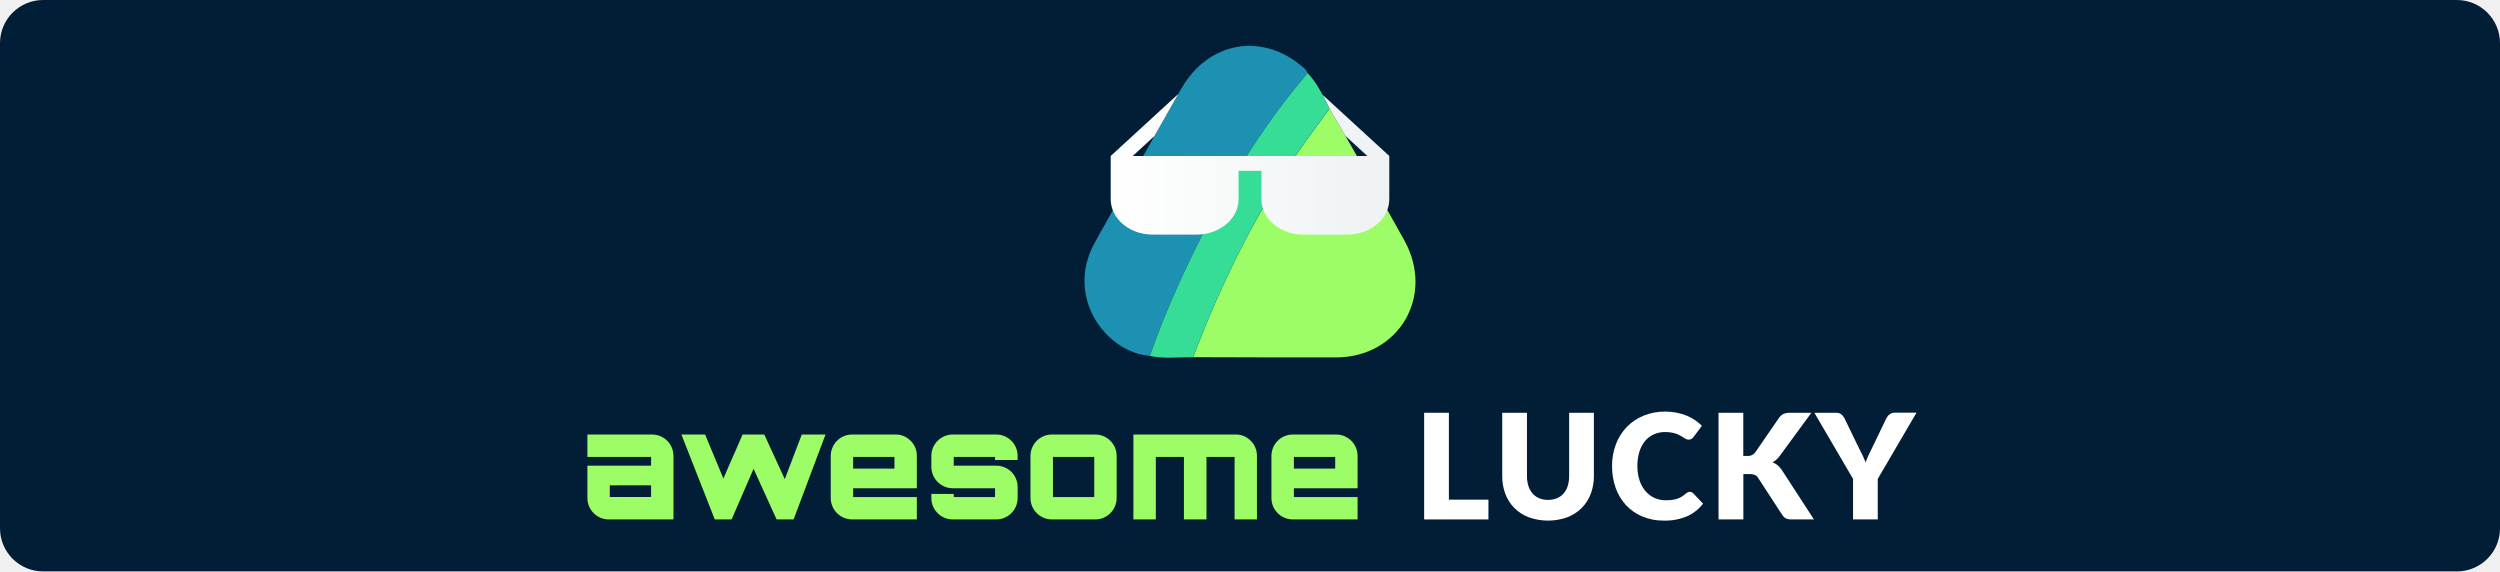
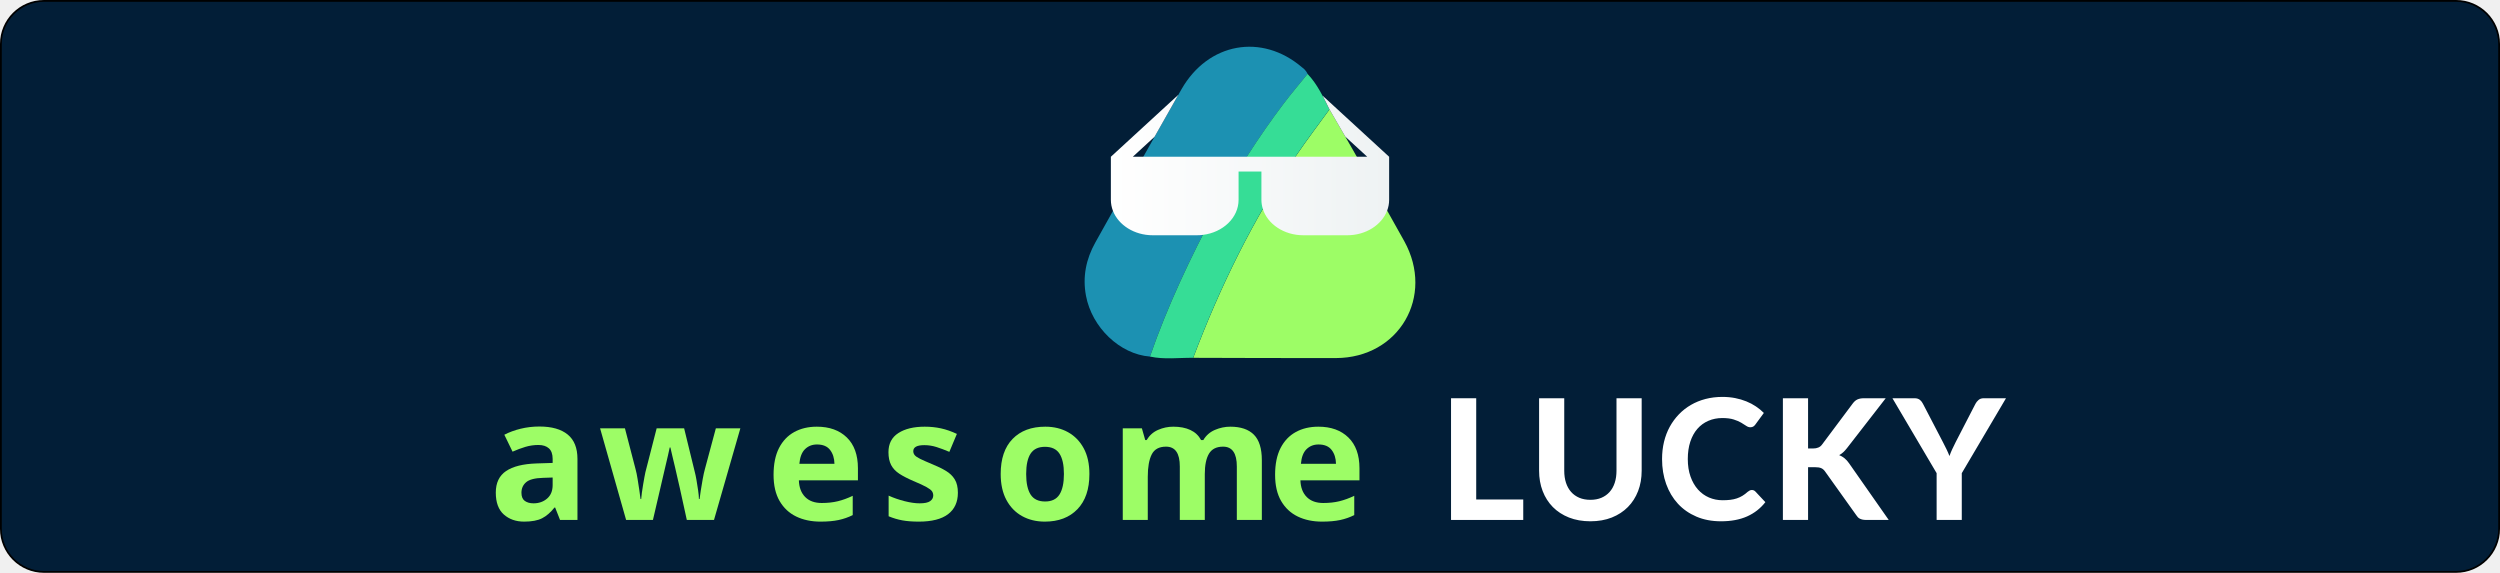
- <svg xmlns="http://www.w3.org/2000/svg" viewBox="0 0 1400 320">
+ <svg xmlns="http://www.w3.org/2000/svg" viewBox="0 0 1401 321">
  <defs>
-     <style>.cls-1{fill:#021e37;}.cls-2{fill:#9dfd66;}.cls-3{fill:#fff;}.cls-4{fill:#1c91b2;}.cls-5{fill:#36dd96;}.cls-6{fill:url(#linear-gradient);}</style>
-     <linearGradient id="linear-gradient" x1="622" y1="92" x2="778" y2="92" gradientUnits="userSpaceOnUse">
+     <style>.cls-1{fill:#021e37;stroke:#000;stroke-linejoin:round;}.cls-2{font-size:94px;font-family:Orbitron-Black, Orbitron;font-weight:800;letter-spacing:-0.04em;}.cls-12,.cls-2{fill:#9dfd66;}.cls-3{letter-spacing:-0.05em;}.cls-4{letter-spacing:-0.01em;}.cls-5{letter-spacing:-0.02em;}.cls-6{letter-spacing:0em;}.cls-7{letter-spacing:-0.04em;}.cls-10,.cls-11,.cls-8,.cls-9{fill:#fff;}.cls-8{letter-spacing:0em;}.cls-10,.cls-11,.cls-9{font-family:Lato-ExtraBold, Lato;}.cls-9{letter-spacing:0.01em;}.cls-10{letter-spacing:0.02em;}.cls-11{letter-spacing:-0.02em;}.cls-13{fill:#1c91b2;}.cls-14{fill:#36dd96;}.cls-15{fill:url(#linear-gradient);}</style>
+     <linearGradient id="linear-gradient" x1="622.5" y1="92.5" x2="778.5" y2="92.5" gradientUnits="userSpaceOnUse">
      <stop offset="0" stop-color="#fff" />
      <stop offset="1" stop-color="#eef2f3" />
    </linearGradient>
  </defs>
  <g id="Layer_2" data-name="Layer 2">
-     <g id="Layer_1-2" data-name="Layer 1">
-       <rect class="cls-1" width="1400" height="320" rx="24.16" />
-     </g>
    <g id="Layer_4" data-name="Layer 4">
-       <path class="cls-2" d="M365.26,243.33a12,12,0,0,1,11.89,11.88v35.67H340.83A12,12,0,0,1,328.94,279V260.79h35.67v-4.92H328.94V243.33Zm-.65,35v-6.56H341.48v6.56Z" />
-       <path class="cls-2" d="M449,243.33h13.29l-17.88,47.55h-9.51L422,262.51l-12.3,28.37h-9.43l-18.69-47.55h13.28L405.11,268l3.53-8.2c.54-1.26,1.68-3.83,3.4-7.71s3-6.81,3.81-8.77H428l11.48,25Z" />
-       <path class="cls-2" d="M501.54,243.33a11.37,11.37,0,0,1,8.41,3.52,11.5,11.5,0,0,1,3.48,8.36v18.21H477.76v4.92h35.67v12.54H477.11A12,12,0,0,1,465.22,279V255.21a12,12,0,0,1,11.89-11.88Zm-23.78,19.1h23.13v-6.56H477.76Z" />
-       <path class="cls-2" d="M569.85,255.21v2.38H557.22v-1.72H534.1v4.92h23.78a11.9,11.9,0,0,1,12,11.89V279a12,12,0,0,1-12,11.88H533.44A12,12,0,0,1,521.55,279v-2.38H534.1v1.72h23.12v-4.92H533.44a12.06,12.06,0,0,1-11.89-11.89v-6.32a12,12,0,0,1,11.89-11.88h24.44a12,12,0,0,1,12,11.88Z" />
-       <path class="cls-2" d="M589,243.33h24.43a12,12,0,0,1,11.89,11.88V279a12,12,0,0,1-11.89,11.88H589A12,12,0,0,1,577.07,279V255.21A12,12,0,0,1,589,243.33Zm.65,12.54v22.47h23.13V255.87Z" />
-       <path class="cls-2" d="M692,243.33a11.37,11.37,0,0,1,8.4,3.52,11.51,11.51,0,0,1,3.49,8.36v35.67H691.37v-35H675.63v35H663v-35H647.26v35H634.71V243.33Z" />
-       <path class="cls-2" d="M748.36,243.33a12,12,0,0,1,11.89,11.88v18.21H724.58v4.92h35.67v12.54H723.93A12,12,0,0,1,712,279V255.21a12,12,0,0,1,11.89-11.88Zm-23.78,19.1h23.13v-6.56H724.58Z" />
-       <path class="cls-3" d="M833.52,279.81v11.07h-36V231.15h13.86v48.66Z" />
-       <path class="cls-3" d="M866.89,279.94a12.82,12.82,0,0,0,5-.92,10.13,10.13,0,0,0,3.71-2.65,11.71,11.71,0,0,0,2.32-4.2,18.46,18.46,0,0,0,.8-5.64V231.15h13.86v35.38a27.64,27.64,0,0,1-1.79,10.09,22.65,22.65,0,0,1-5.1,7.91,23.08,23.08,0,0,1-8.08,5.17,32.15,32.15,0,0,1-21.44,0,23.17,23.17,0,0,1-8.08-5.17,22.32,22.32,0,0,1-5.08-7.91,27.85,27.85,0,0,1-1.76-10.09V231.15h13.85v35.34a18.51,18.51,0,0,0,.8,5.64,12,12,0,0,0,2.32,4.22,10.06,10.06,0,0,0,3.71,2.67A12.82,12.82,0,0,0,866.89,279.94Z" />
-       <path class="cls-3" d="M946.27,275.43a2.83,2.83,0,0,1,1,.18,2.76,2.76,0,0,1,.94.64l5.5,5.78a22.88,22.88,0,0,1-9,7.11,31.64,31.64,0,0,1-12.86,2.4,30.5,30.5,0,0,1-12.19-2.32,26.38,26.38,0,0,1-9.15-6.39,28.22,28.22,0,0,1-5.76-9.68,35.69,35.69,0,0,1-2-12.15,33.6,33.6,0,0,1,2.18-12.28,28.52,28.52,0,0,1,6.11-9.66,27.43,27.43,0,0,1,9.43-6.31,31.4,31.4,0,0,1,12.09-2.26,32.11,32.11,0,0,1,6.34.6,30.15,30.15,0,0,1,5.55,1.64,24.77,24.77,0,0,1,4.76,2.52,24.5,24.5,0,0,1,3.85,3.2l-4.67,6.27a5.87,5.87,0,0,1-1.07,1,2.73,2.73,0,0,1-1.72.48,3,3,0,0,1-1.39-.33c-.44-.22-.91-.49-1.4-.8l-1.62-1a12,12,0,0,0-2.09-1,17,17,0,0,0-2.83-.8,19.16,19.16,0,0,0-3.79-.33,15.37,15.37,0,0,0-6.29,1.27,13.81,13.81,0,0,0-4.92,3.71,17.14,17.14,0,0,0-3.2,6,26.73,26.73,0,0,0-1.13,8.1,24.61,24.61,0,0,0,1.25,8.15,17.87,17.87,0,0,0,3.4,6,14.44,14.44,0,0,0,5,3.71,15,15,0,0,0,6.15,1.27,30.2,30.2,0,0,0,3.44-.18,15.92,15.92,0,0,0,2.91-.62,11.87,11.87,0,0,0,2.54-1.14,15.72,15.72,0,0,0,2.42-1.83,5.23,5.23,0,0,1,1.07-.68A2.9,2.9,0,0,1,946.27,275.43Z" />
-       <path class="cls-3" d="M976.24,255.34h2.21a5,5,0,0,0,4.43-1.93l13.45-19.52a6.66,6.66,0,0,1,2.56-2.15,8.78,8.78,0,0,1,3.42-.59h12.06L996.66,255.3a12.29,12.29,0,0,1-4.06,3.61,10.11,10.11,0,0,1,2.83,1.59,12.25,12.25,0,0,1,2.37,2.67l18,27.71h-12.38a10.77,10.77,0,0,1-2-.16,5.14,5.14,0,0,1-1.45-.49,4.34,4.34,0,0,1-1.07-.8,7.52,7.52,0,0,1-.86-1.09l-13.53-20.78a4,4,0,0,0-1.87-1.62,7.94,7.94,0,0,0-3-.48h-3.36v25.42H962.38V231.15h13.86Z" />
-       <path class="cls-3" d="M1051.55,268.17v22.71H1037.7V268.17l-21.65-37h12.22a4.44,4.44,0,0,1,2.85.84,7,7,0,0,1,1.74,2.15l8.44,17.39c.71,1.36,1.36,2.64,1.93,3.83s1.08,2.36,1.52,3.5q.62-1.75,1.41-3.54c.54-1.19,1.16-2.46,1.87-3.79l8.36-17.39a8.06,8.06,0,0,1,.7-1.06,5.18,5.18,0,0,1,1-1,4.5,4.5,0,0,1,2.85-1h12.3Z" />
-       <path class="cls-2" d="M744.55,60.83c4.33,7.48,8.74,14.92,13,22.44,9.67,17.09,19.36,34.18,28.89,51.36,17.17,31-2.94,65.43-38.26,65.53-26.67.07-53.33-.08-80-.14,15.08-39.91,33.72-78,57.74-113.38C731.88,77.87,738.32,69.42,744.55,60.83Z" />
-       <path class="cls-4" d="M643.93,199.32c-16.88-1.29-32.54-16.33-35.85-34.1-2-10.67.07-20.57,5.25-29.85,16-28.65,32-57.3,48.25-85.8,14.95-26.21,45-31.6,67.51-12.39a9.49,9.49,0,0,1,3.2,3.74c-4.48,5.55-9.11,11-13.41,16.67a448.43,448.43,0,0,0-38,59.55C666.69,143.7,653.81,170.84,643.93,199.32Z" />
-       <path class="cls-5" d="M643.93,199.32c9.88-28.48,22.76-55.62,36.91-82.18a448.43,448.43,0,0,1,38-59.55c4.3-5.68,8.93-11.12,13.41-16.67,5.51,5.76,8.78,12.9,12.25,19.91-6.22,8.59-12.66,17-18.62,25.81C701.9,122,683.26,160.11,668.18,200,660.09,199.93,652,201.07,643.93,199.32Z" />
-       <path class="cls-6" d="M740.66,53.09c1.35,2.55,2.6,5.15,3.88,7.74q-1.54,2.13,0,0,4.41,7.62,8.84,15.22l12.32,11.3H634.32l12.19-11.19q6.65-11.77,13.33-23.53L622,87.35h0v24.18a17.09,17.09,0,0,0,1.18,6.21c3.09,7.9,11.92,13.63,22.29,13.63h24.66a27.11,27.11,0,0,0,3.4-.21c11.33-1.39,20.07-9.67,20.07-19.63V95.64h12.8v15.89a17,17,0,0,0,.79,5.09c2.66,8.48,11.82,14.75,22.68,14.75h24.66c10.45,0,19.33-5.81,22.36-13.81a17,17,0,0,0,1.11-6V87.35Z" />
+       <rect class="cls-1" x="0.5" y="0.5" width="1400" height="320" rx="24.16" />
+       <text class="cls-2" transform="translate(273.89 291.38)">a<tspan class="cls-3" x="61.47" y="0">w</tspan>
+         <tspan class="cls-4" x="155.38" y="0">e</tspan>
+         <tspan class="cls-5" x="219.77" y="0">s</tspan>
+         <tspan class="cls-6" x="282.66" y="0">o</tspan>
+         <tspan class="cls-7" x="347.98" y="0">m</tspan>
+         <tspan class="cls-6" x="436.44" y="0">e</tspan>
+         <tspan class="cls-8" x="501.77" y="0"> </tspan>
+         <tspan class="cls-9" x="532.13" y="0">L</tspan>
+         <tspan class="cls-10" x="582.32" y="0">UCK</tspan>
+         <tspan class="cls-11" x="787.52" y="0">Y</tspan>
+       </text>
+       <path class="cls-12" d="M745.05,61.33c4.33,7.48,8.74,14.92,13,22.44,9.67,17.09,19.36,34.18,28.89,51.36,17.17,31-2.94,65.43-38.26,65.53-26.67.07-53.33-.08-80-.14,15.08-39.91,33.72-78,57.74-113.38C732.38,78.37,738.82,69.92,745.05,61.33Z" />
+       <path class="cls-13" d="M644.43,199.82c-16.88-1.29-32.54-16.33-35.85-34.1-2-10.67.07-20.57,5.25-29.85,16-28.65,32-57.3,48.25-85.8,14.95-26.21,45-31.6,67.51-12.39a9.49,9.49,0,0,1,3.2,3.74c-4.48,5.55-9.11,11-13.41,16.67a448.43,448.43,0,0,0-38,59.55C667.19,144.2,654.31,171.34,644.43,199.82Z" />
+       <path class="cls-14" d="M644.43,199.82c9.88-28.48,22.76-55.62,36.91-82.18a448.43,448.43,0,0,1,38-59.55c4.3-5.68,8.93-11.12,13.41-16.67,5.51,5.76,8.78,12.9,12.25,19.91-6.22,8.59-12.66,17-18.62,25.81-24,35.35-42.66,73.47-57.74,113.38C660.59,200.43,652.47,201.57,644.43,199.82Z" />
+       <path class="cls-15" d="M741.16,53.59c1.35,2.55,2.6,5.15,3.88,7.74q-1.54,2.13,0,0,4.41,7.62,8.84,15.22l12.32,11.3H634.82L647,76.66q6.65-11.77,13.33-23.53L622.53,87.85h0V112a17.09,17.09,0,0,0,1.18,6.21c3.09,7.9,11.92,13.63,22.29,13.63h24.66a27.11,27.11,0,0,0,3.4-.21C685.36,130.27,694.1,122,694.1,112V96.14h12.8V112a17,17,0,0,0,.79,5.09c2.66,8.48,11.82,14.75,22.68,14.75H755c10.45,0,19.33-5.81,22.36-13.81a17,17,0,0,0,1.11-6V87.85Z" />
    </g>
  </g>
</svg>
